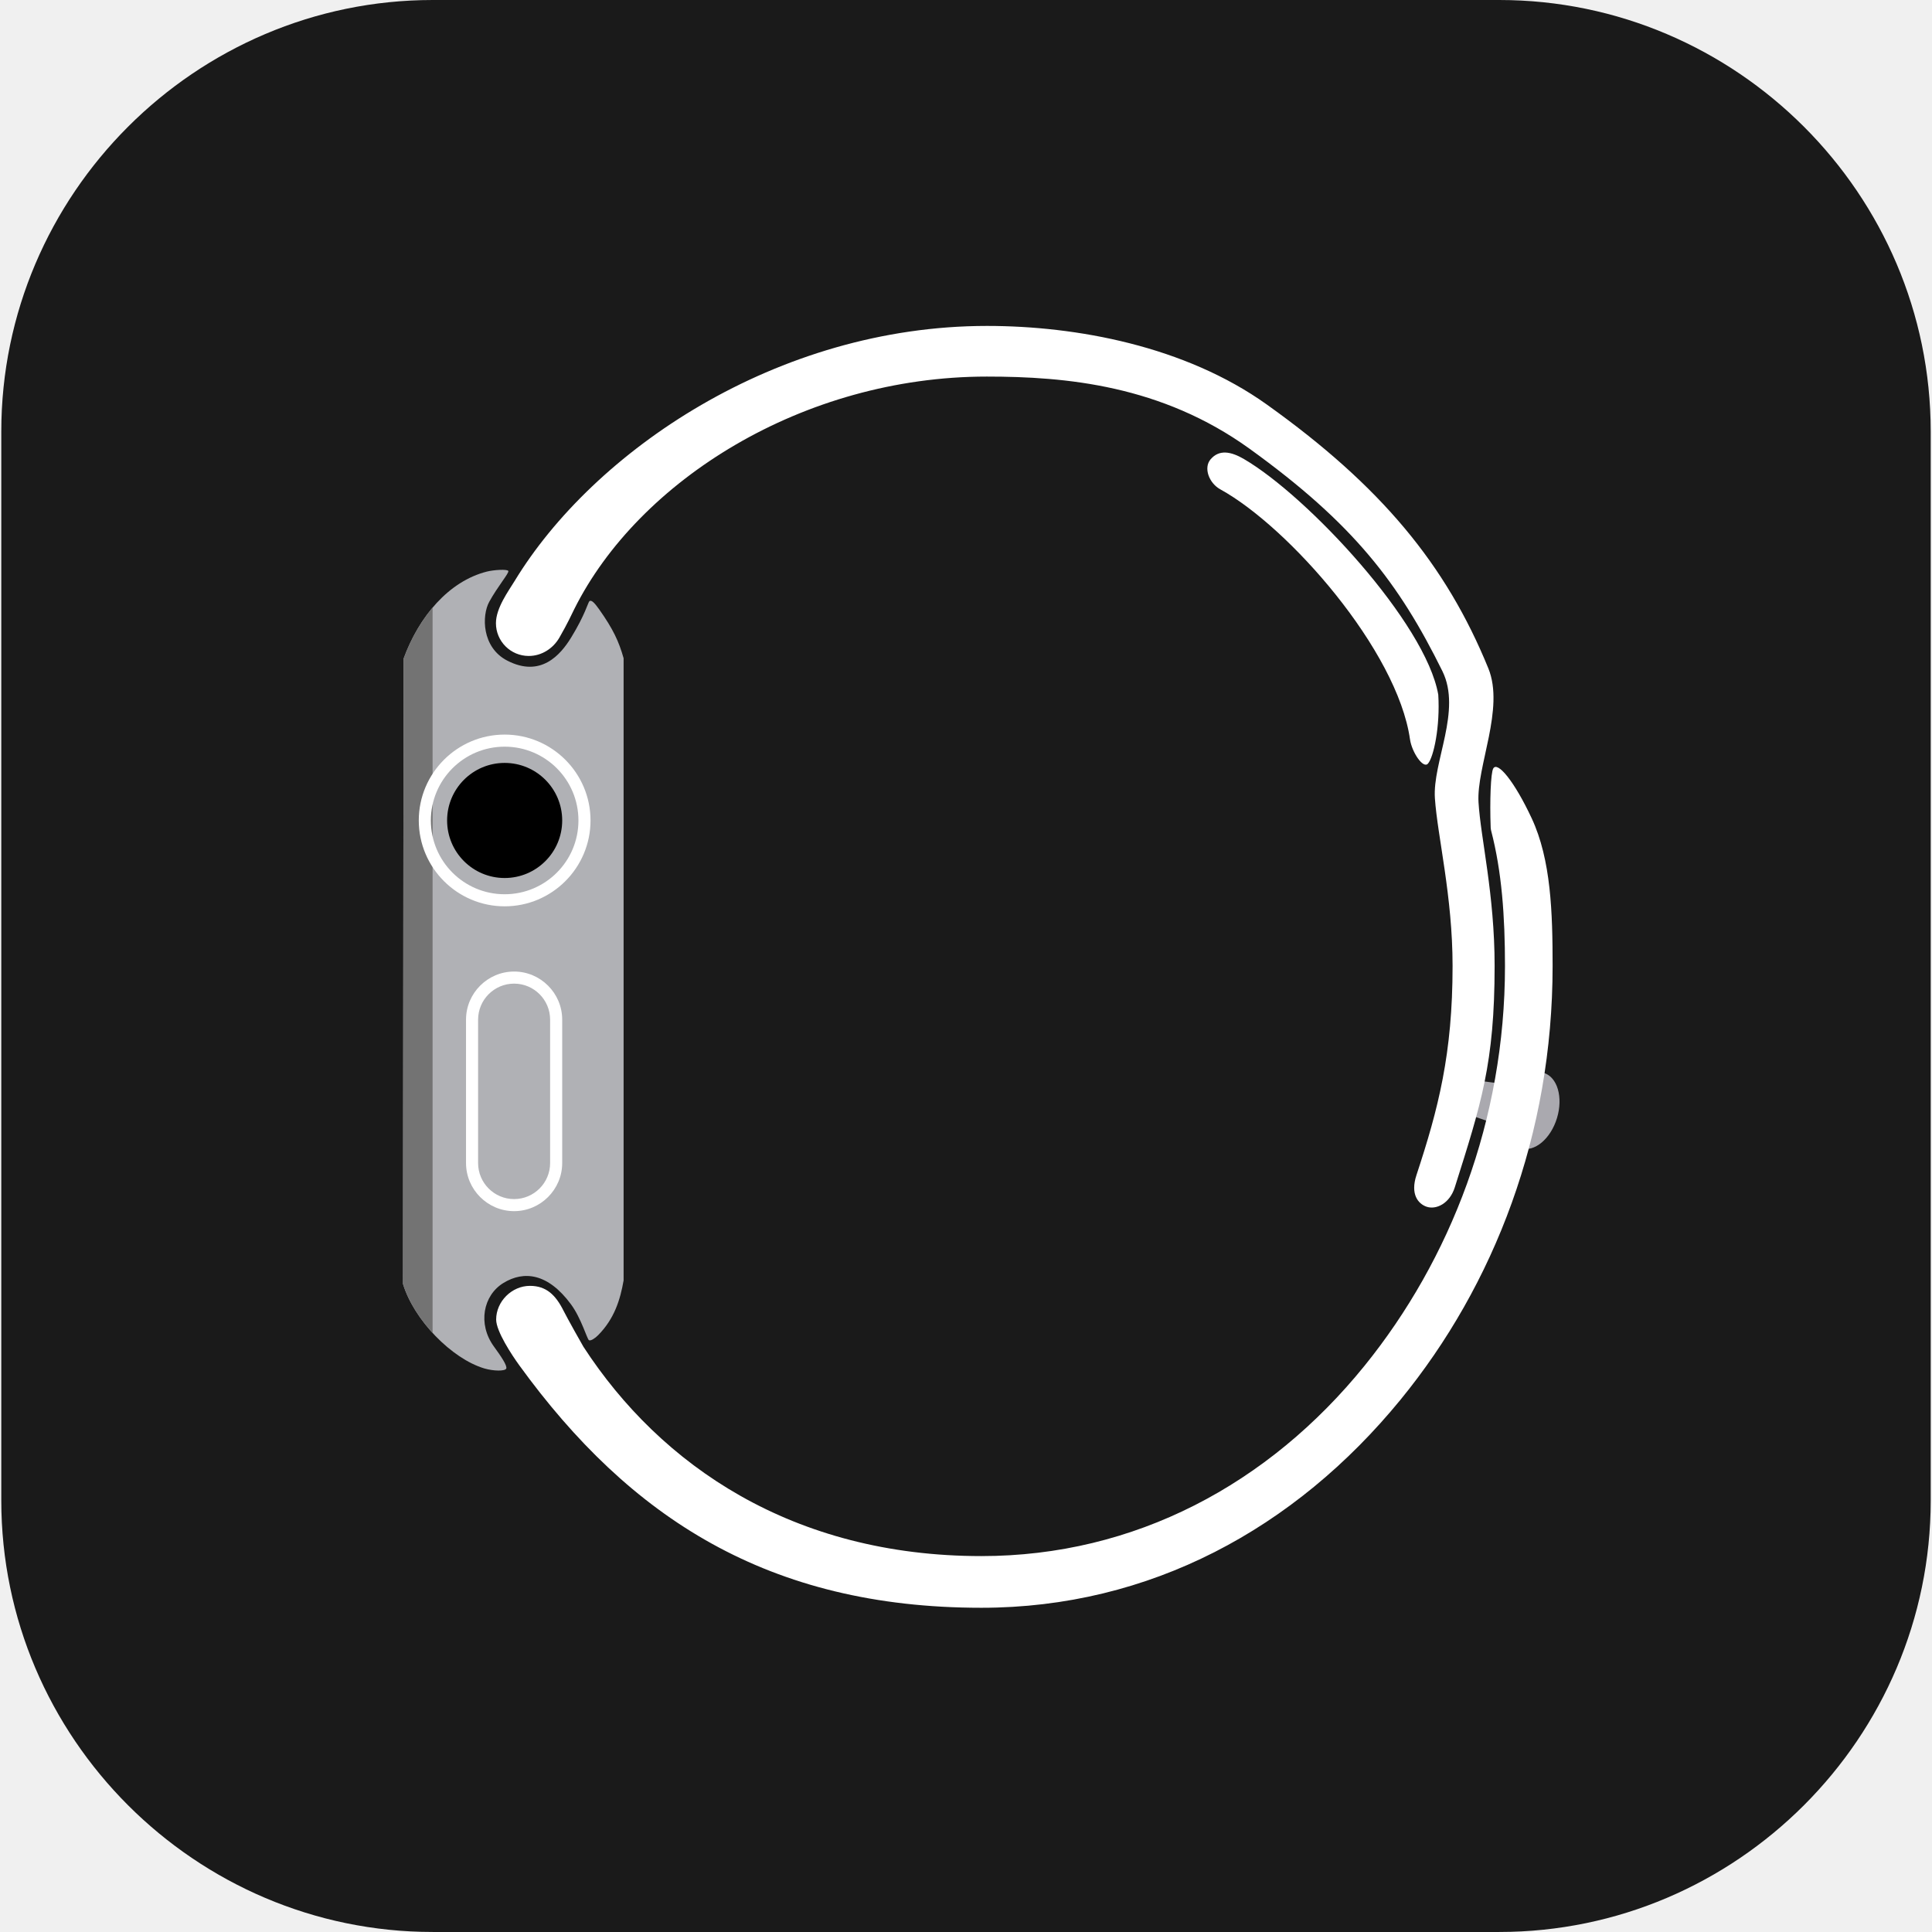
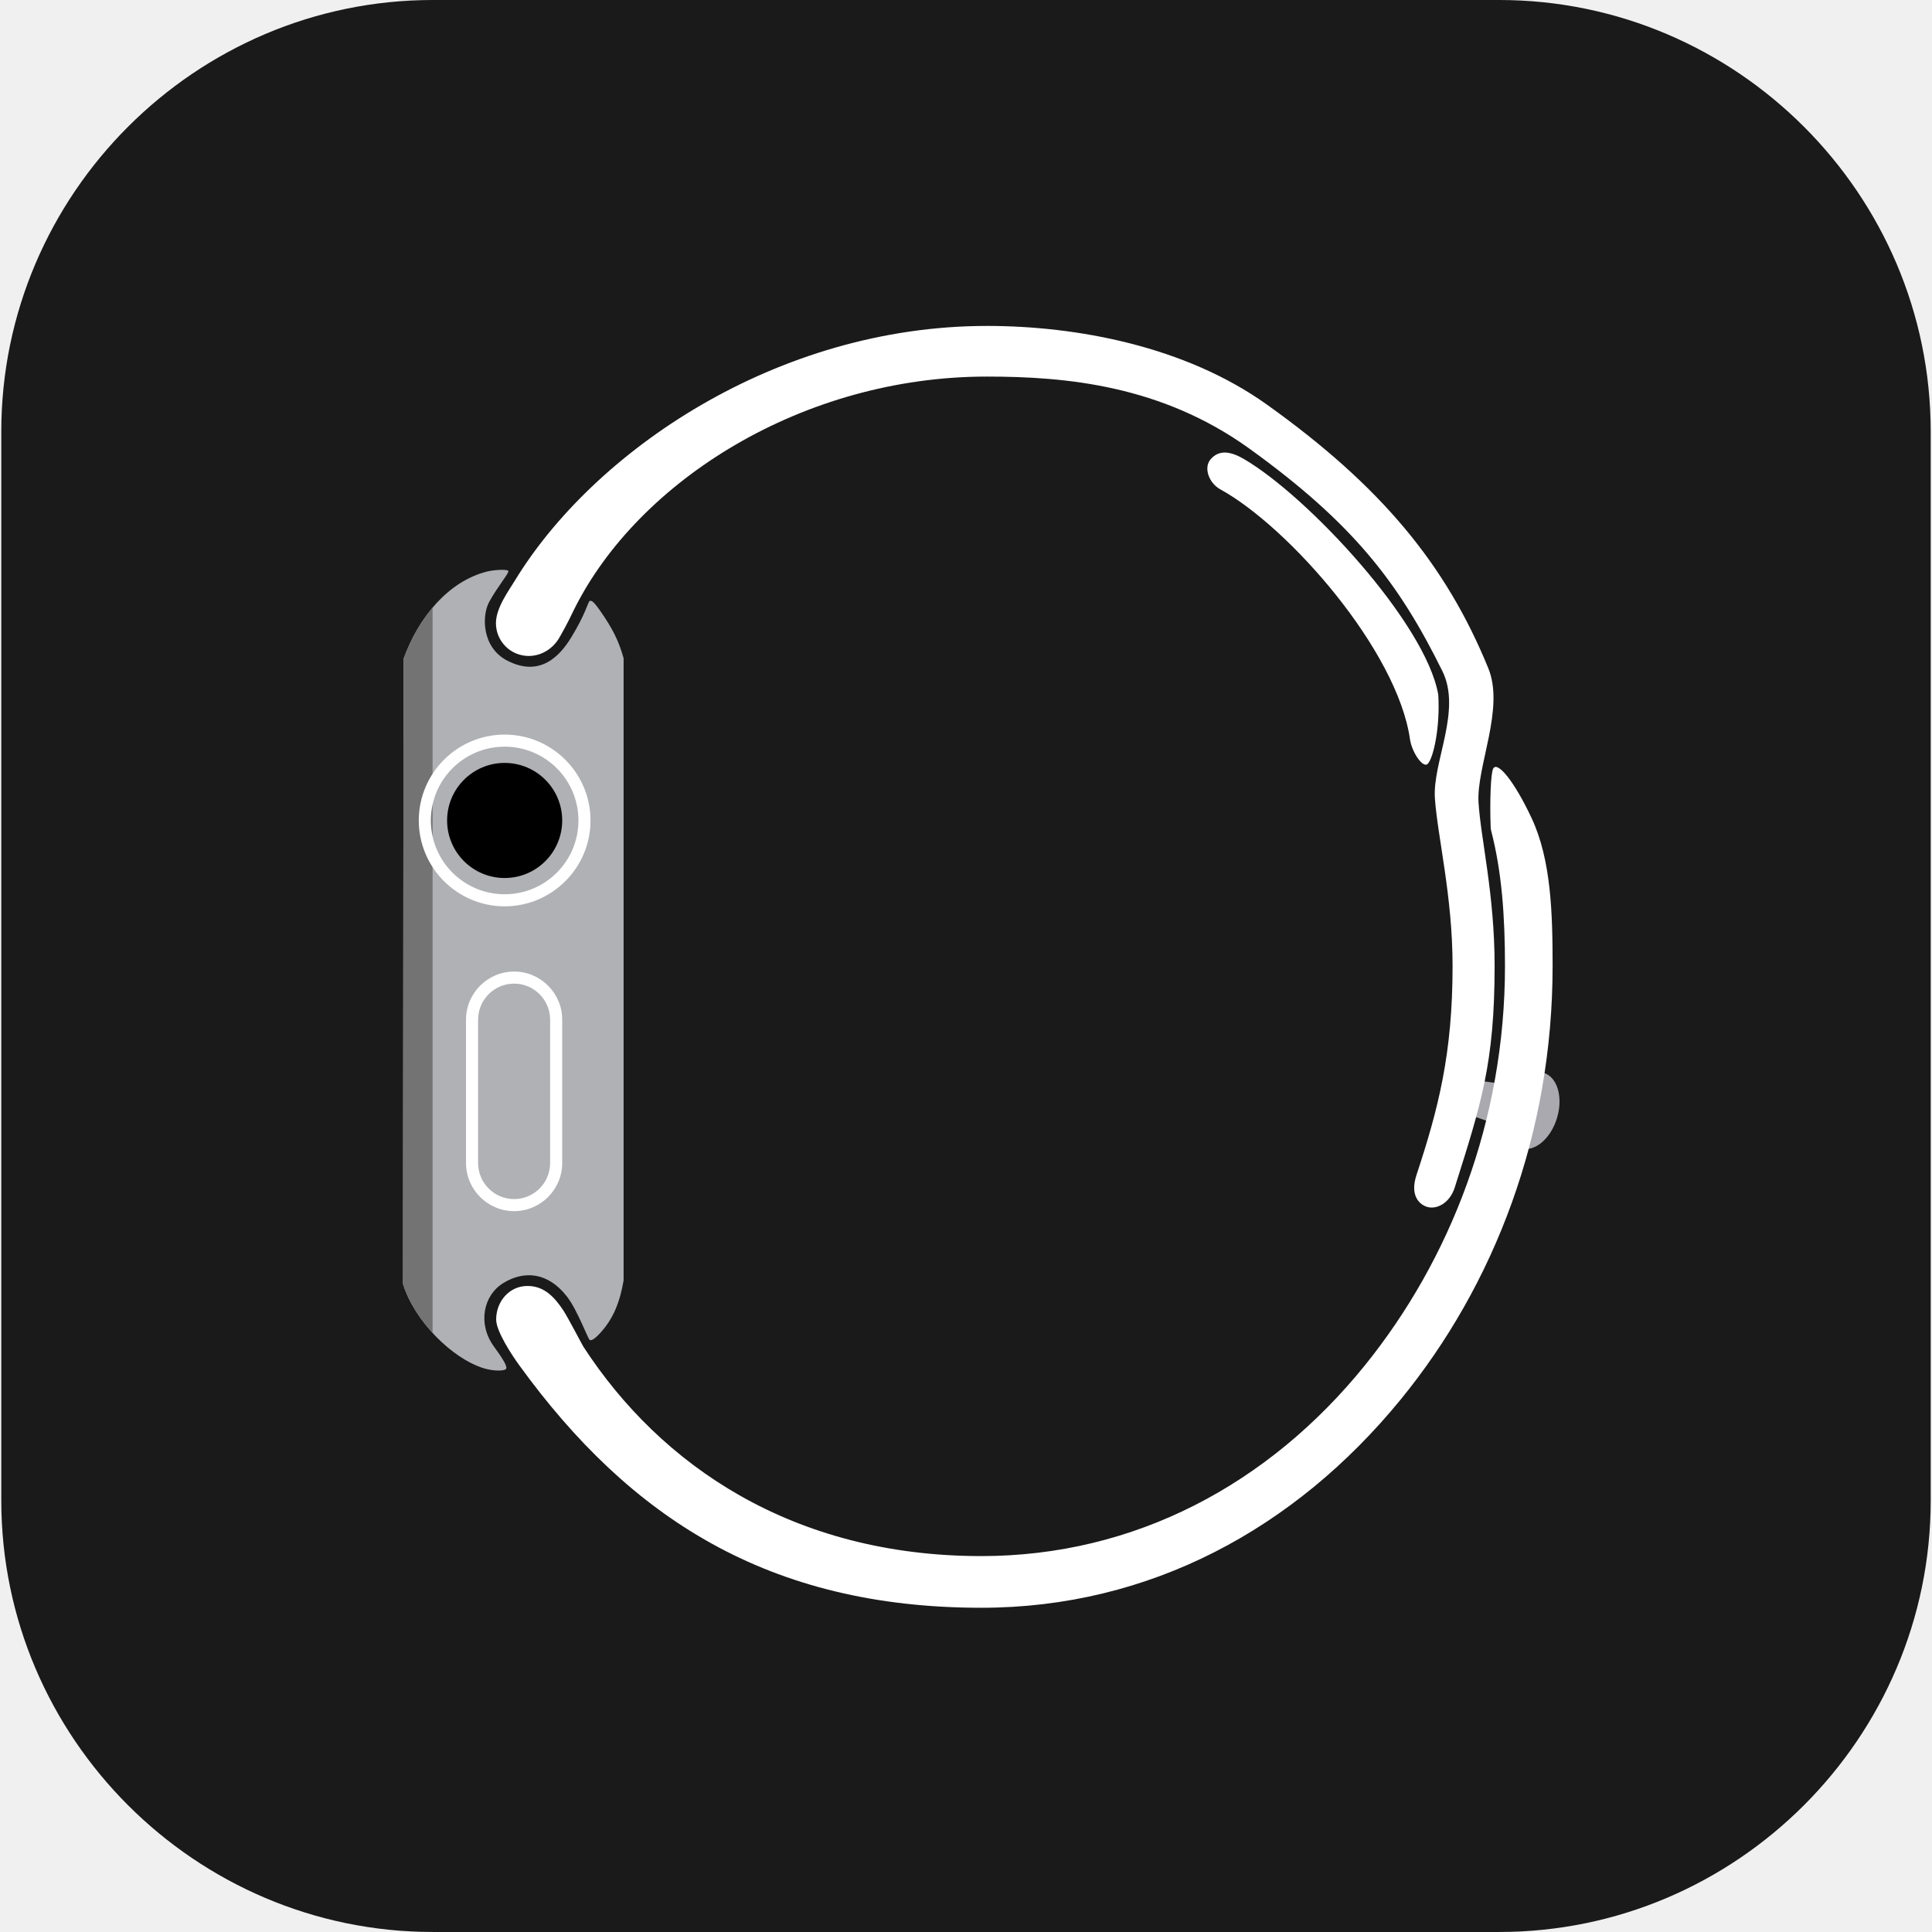
<svg xmlns="http://www.w3.org/2000/svg" xmlns:xlink="http://www.w3.org/1999/xlink" viewBox="0 0 335.84 335.836">
  <defs>
    <path id="a" d="M260.615 335.836H75.225c-41.25 0-75-33.75-75-75V75c0-41.25 33.75-75 75-75h185.39c41.25 0 75 33.75 75 75v185.836c0 41.25-33.75 75-75 75z" />
  </defs>
  <clipPath id="b">
    <use xlink:href="#a" overflow="visible" />
  </clipPath>
  <linearGradient id="c" gradientUnits="userSpaceOnUse" x1="167.92" x2="167.92" y2="335.836">
    <stop offset="0" stop-color="#1a1a1a" />
    <stop offset=".999" stop-color="#1a1a1a" />
  </linearGradient>
  <path clip-path="url(#b)" fill="url(#c)" d="M0 0h335.84v335.836H0z" />
  <g clip-path="url(#b)" fill="#aaa9af">
    <path d="M255.946 193.971l3.125 1.078 1.428-6.732-3.175-.425z" />
    <ellipse transform="rotate(-73.058 266.36 193.044)" cx="266.351" cy="193.044" rx="6.85" ry="4.487" />
  </g>
  <g clip-path="url(#b)" fill="#fff">
-     <path d="M248.211 132.752c.994-1.094 2.147-6.45 1.804-11.996-2.185-12.46-22.676-34.481-33.779-40.96-2.261-1.319-4.293-1.7-5.79.036-1.284 1.49-.281 4.151 1.68 5.23 11.891 6.541 30.763 27.976 32.974 43.455.321 2.237 2.279 5.151 3.111 4.235zM266.257 142.251c-3.008-6.445-5.947-9.976-6.687-8.665-.436.773-.617 5.579-.446 10.245.007.198.037.393.087.584 1.842 7.088 2.4 14.81 2.4 23.503 0 26.816-9.523 51.084-24.388 69.462-16.701 20.647-40.003 33.115-66.631 33.115-32.756 0-55.735-15.713-69.175-36.39-.201-.31-2.849-5.046-3.452-6.25-1.386-2.773-3.025-4.334-5.846-4.334-3.148 0-5.872 2.707-5.872 5.855 0 2.031 2.697 6.129 4.025 7.961 19.21 26.495 43.298 42.142 80.319 42.142 29.271 0 54.513-13.745 72.843-36.144 16.344-19.972 26.456-46.193 26.456-75.416.001-9.299-.275-18.474-3.633-25.668z" />
+     <path d="M248.211 132.752c.994-1.094 2.147-6.45 1.804-11.996-2.185-12.46-22.676-34.481-33.779-40.96-2.261-1.319-4.293-1.7-5.79.036-1.284 1.49-.281 4.151 1.68 5.23 11.891 6.541 30.763 27.976 32.974 43.455.321 2.237 2.279 5.151 3.111 4.235zM266.257 142.251c-3.008-6.445-5.947-9.976-6.687-8.665-.436.773-.617 5.579-.446 10.245.007.198.037.393.087.584 1.842 7.088 2.4 14.81 2.4 23.503 0 26.816-9.523 51.084-24.388 69.462-16.701 20.647-40.003 33.115-66.631 33.115-32.756 0-55.735-15.713-69.175-36.39-.201-.31-2.713-5.125-3.452-6.25-1.663-2.533-3.461-4.315-6.282-4.315-3.148 0-5.436 2.687-5.436 5.835 0 2.031 2.697 6.129 4.025 7.961 19.21 26.495 43.298 42.142 80.319 42.142 29.271 0 54.513-13.745 72.843-36.144 16.344-19.972 26.456-46.193 26.456-75.416.001-9.298-.275-18.473-3.633-25.667z" />
    <path d="M91.909 114.026c2.28 0 4.259-1.33 5.326-3.183 1.492-2.591 2.119-4.018 2.587-4.955 11.16-22.349 39.766-40.427 71.719-40.427 13.725 0 30.357 1.497 45.678 12.549 18.083 13.044 25.954 23.345 33.509 38.646 3.402 6.89-1.735 15.779-1.298 22.128.457 6.632 3.072 17.016 3.072 29.134 0 15.26-2.467 24.801-6.278 36.345-1.107 3.354.309 4.984 1.722 5.489 1.674.598 4.044-.521 4.941-3.356 4.57-14.449 6.919-21.553 6.923-38.478.003-12.443-2.427-22.226-2.799-28.451s4.57-16.27 1.707-23.289c-7.36-18.045-18.676-31.701-38.519-45.868-14.209-10.144-33.05-13.654-48.626-13.654-36.621 0-68.464 21.847-82.138 44.373-1.026 1.69-3.226 4.65-3.226 7.296a5.7 5.7 0 0 0 5.7 5.701z" />
  </g>
-   <path d="M102.467 104.494c-.239.173-.724 2.323-3.191 6.34-1.854 3.019-5.28 7.003-11.098 4.003-4.463-2.302-4.438-7.845-3.136-10.22 1.479-2.698 3.465-4.99 3.323-5.355-.143-.366-2.57-.201-3.752.101-6.599 1.682-11.785 7.799-14.463 15.146l-.1 108.67c1.926 6.322 8.479 12.998 14.122 14.692 1.571.471 3.667.517 3.836.01.169-.507-.871-2.057-2.153-3.819-2.849-3.915-1.874-8.899 1.675-11.056 3.549-2.156 7.718-1.707 11.726 3.729 1.793 2.432 2.806 6.075 3.127 6.235.321.16 1.076-.349 1.608-.891 2.804-2.848 3.825-6.138 4.411-9.509V114.423c-.827-2.935-1.828-5.078-4.262-8.518-.811-1.146-1.333-1.657-1.673-1.411z" clip-path="url(#b)" fill="#b0b1b5" />
+   <path d="M102.467 104.494c-.239.173-.724 2.323-3.191 6.34-1.854 3.019-5.28 7.003-11.098 4.003-4.463-2.302-4.438-7.845-3.136-10.22 1.479-2.698 3.465-4.99 3.323-5.355-.143-.366-2.57-.201-3.752.101-6.599 1.682-11.785 7.799-14.463 15.146l-.1 108.67c1.926 6.322 8.479 12.998 14.122 14.692 1.571.471 3.667.517 3.836.01.169-.507-.871-2.057-2.153-3.819-2.849-3.915-1.874-8.899 1.675-11.056 3.549-2.156 7.704-1.915 11.027 2.377 1.85 2.389 3.645 7.392 3.966 7.552s.935-.314 1.468-.856c2.804-2.848 3.825-6.138 4.411-9.509V114.423c-.827-2.935-1.828-5.078-4.262-8.518-.811-1.146-1.333-1.657-1.673-1.411z" clip-path="url(#b)" fill="#b0b1b5" />
  <path d="M75.197 105.628c-2.123 2.517-3.842 5.571-5.047 8.879l-.1 108.67c.897 2.944 2.803 5.959 5.147 8.517V105.628z" clip-path="url(#b)" fill="#737373" />
  <g clip-path="url(#b)">
    <circle cx="87.724" cy="142.621" r="10.003" />
    <path d="M87.724 127.693c-8.231 0-14.927 6.696-14.927 14.927s6.696 14.927 14.927 14.927 14.927-6.696 14.927-14.927-6.696-14.927-14.927-14.927zm0 27.755c-7.084 0-12.827-5.743-12.827-12.827s5.743-12.827 12.827-12.827 12.827 5.743 12.827 12.827c.001 7.084-5.742 12.827-12.827 12.827z" fill="#fff" />
  </g>
  <path d="M89.368 168.883c-4.598 0-8.359 3.762-8.359 8.359v24.933c0 4.598 3.762 8.359 8.359 8.359s8.359-3.762 8.359-8.359v-24.933c0-4.598-3.761-8.359-8.359-8.359zm6.259 33.293c0 3.451-2.808 6.26-6.26 6.26s-6.259-2.808-6.259-6.26v-24.933a6.266 6.266 0 0 1 6.259-6.259 6.267 6.267 0 0 1 6.26 6.259v24.933z" clip-path="url(#b)" fill="#fff" />
</svg>
